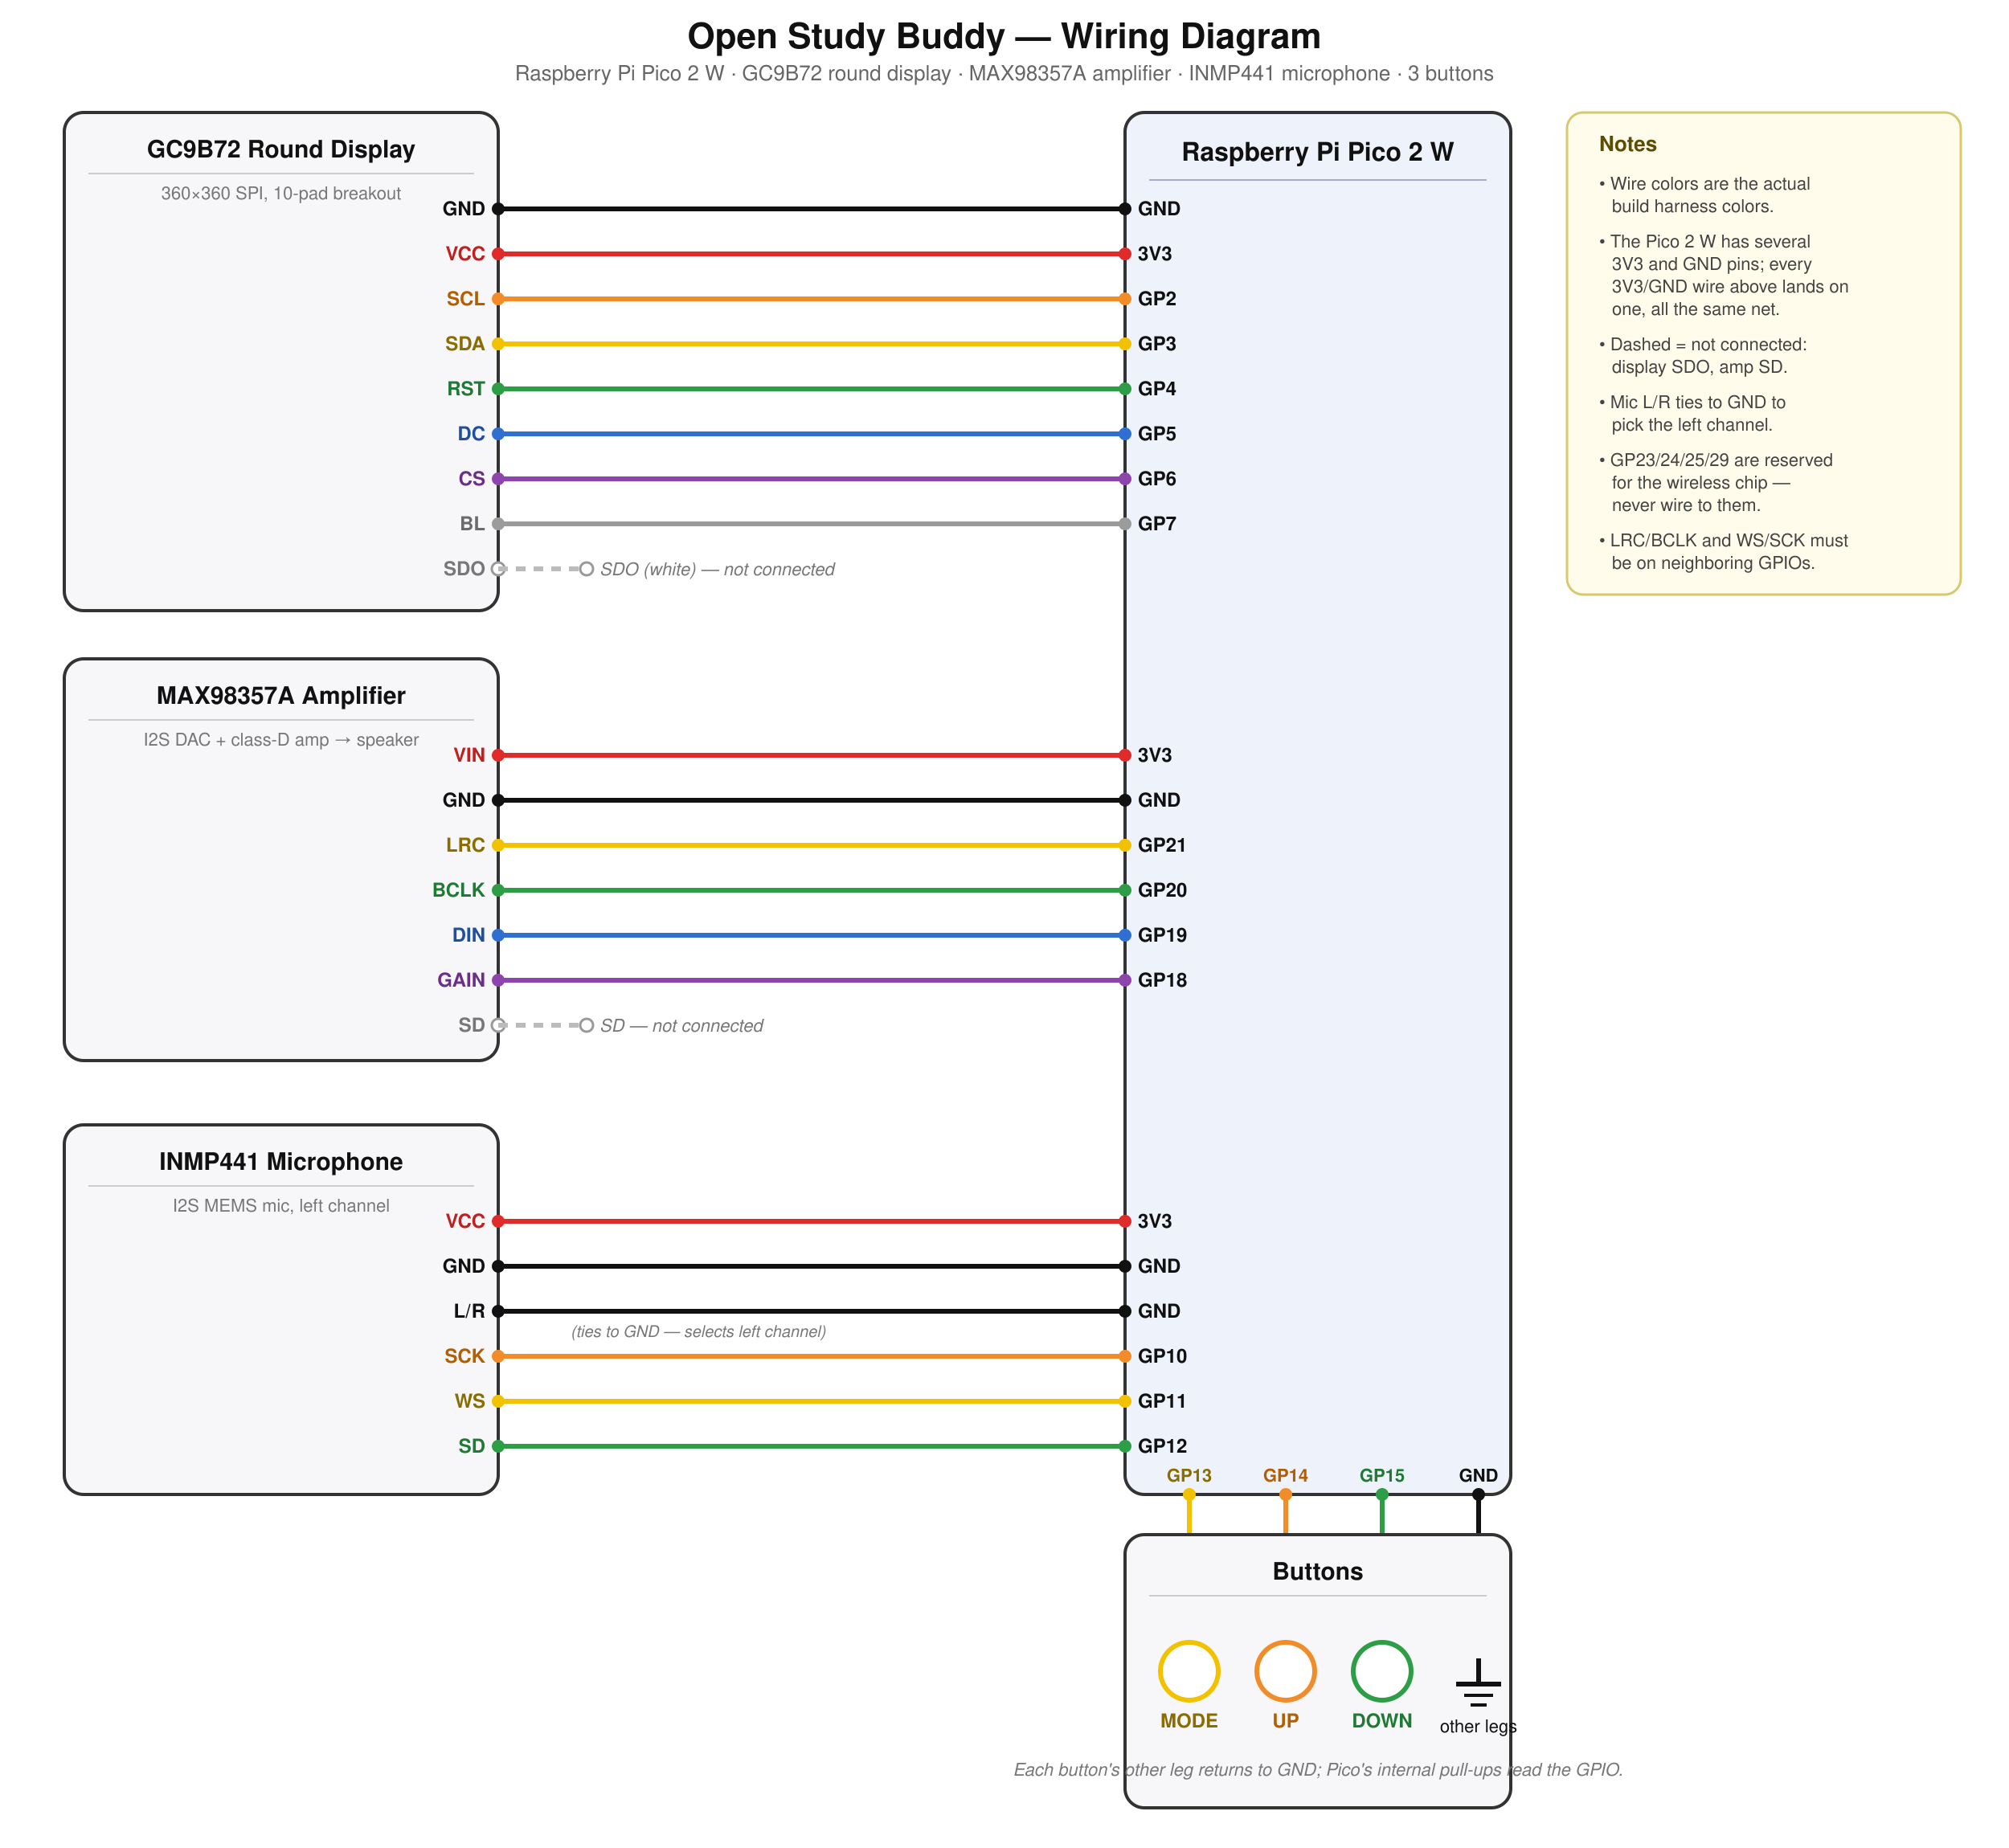
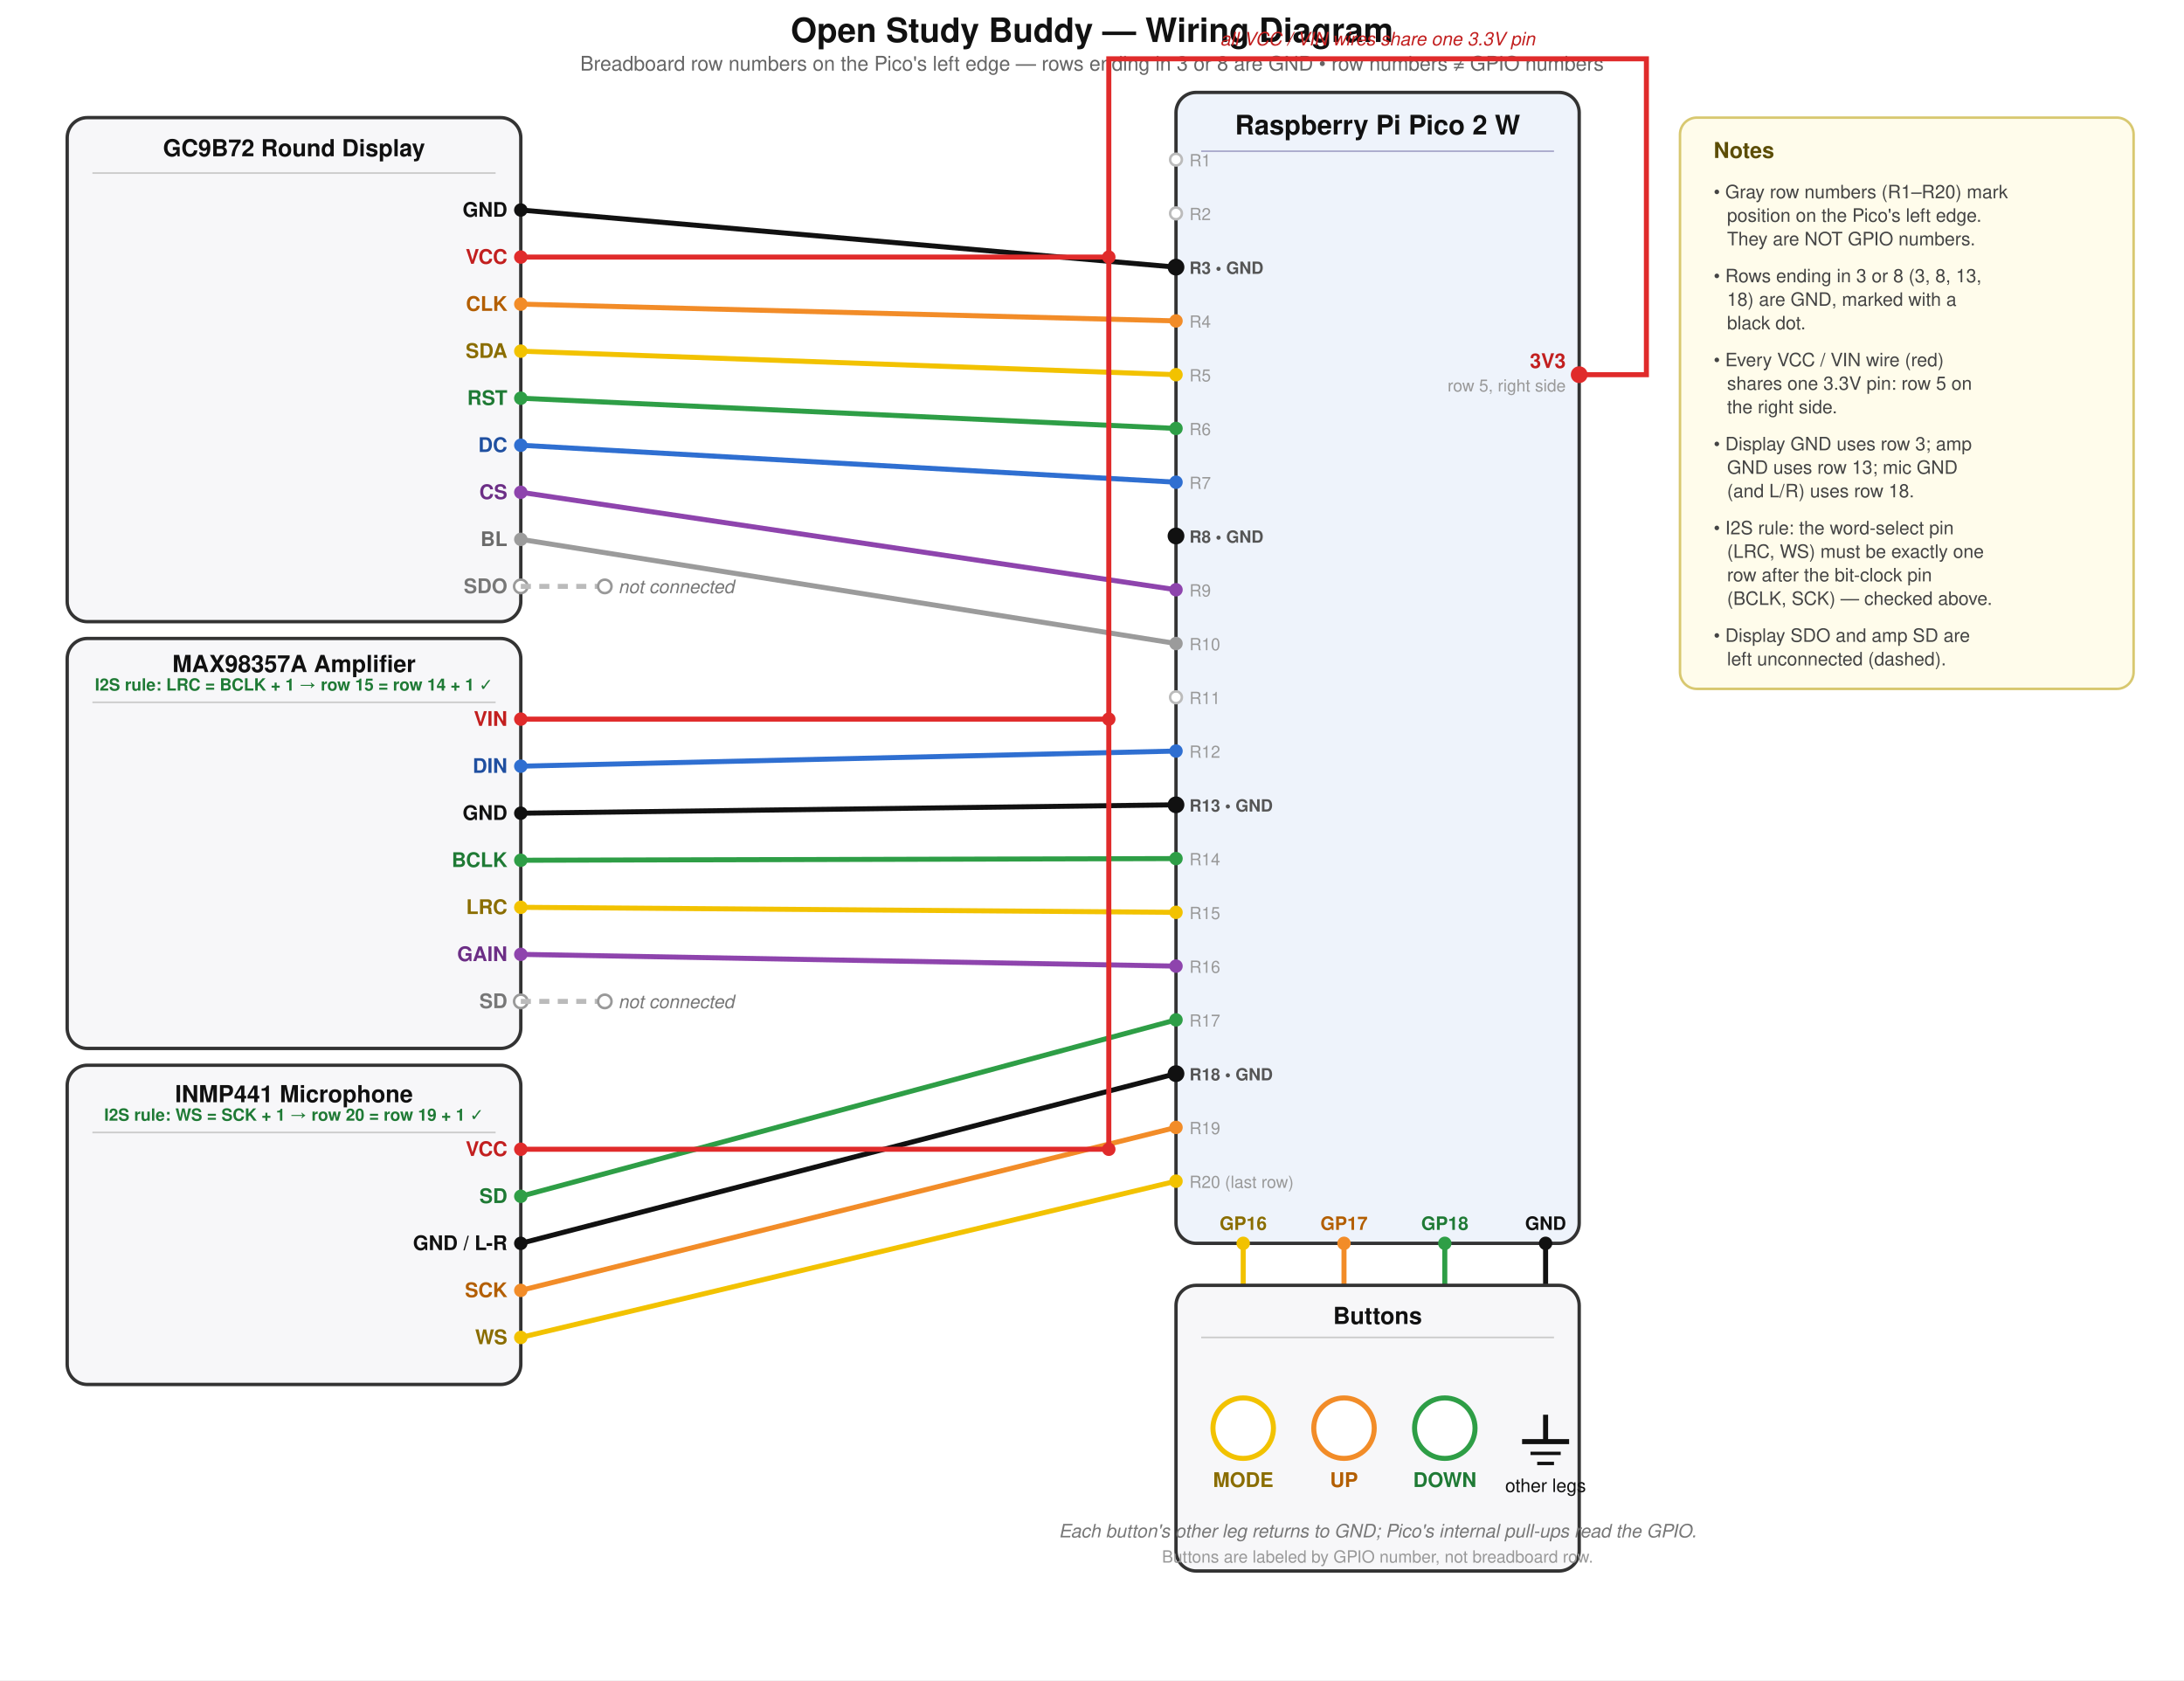
- <svg xmlns="http://www.w3.org/2000/svg" viewBox="0 0 1250 1150" font-family="Helvetica, Arial, sans-serif">
-   <rect x="0" y="0" width="1250" height="1150" fill="#ffffff" />
-   <text x="625" y="30" text-anchor="middle" font-size="22" font-weight="700" fill="#111">Open Study Buddy — Wiring Diagram</text>
-   <text x="625" y="50" text-anchor="middle" font-size="13" fill="#666">Raspberry Pi Pico 2 W · GC9B72 round display · MAX98357A amplifier · INMP441 microphone · 3 buttons</text>
-   <rect x="40" y="70" width="270" height="310" rx="12" fill="#f7f7f9" stroke="#333" stroke-width="2" />
-   <text x="175" y="98" text-anchor="middle" font-size="15" font-weight="700" fill="#111">GC9B72 Round Display</text>
-   <line x1="55" y1="108" x2="295" y2="108" stroke="#ccc" />
-   <text x="175" y="124" text-anchor="middle" font-size="11" fill="#777">360×360 SPI, 10-pad breakout</text>
-   <text x="302" y="134" text-anchor="end" font-size="12" font-weight="600" fill="#111111">GND</text>
-   <circle cx="310" cy="130" r="4" fill="#111111" />
-   <text x="302" y="162" text-anchor="end" font-size="12" font-weight="600" fill="#c21f1f">VCC</text>
-   <circle cx="310" cy="158" r="4" fill="#e02b2b" />
-   <text x="302" y="190" text-anchor="end" font-size="12" font-weight="600" fill="#b35e00">SCL</text>
-   <circle cx="310" cy="186" r="4" fill="#f28c28" />
-   <text x="302" y="218" text-anchor="end" font-size="12" font-weight="600" fill="#8a6d00">SDA</text>
-   <circle cx="310" cy="214" r="4" fill="#f2c200" />
-   <text x="302" y="246" text-anchor="end" font-size="12" font-weight="600" fill="#1f7a35">RST</text>
-   <circle cx="310" cy="242" r="4" fill="#2e9e46" />
-   <text x="302" y="274" text-anchor="end" font-size="12" font-weight="600" fill="#1f4fa0">DC</text>
-   <circle cx="310" cy="270" r="4" fill="#2f6fd1" />
-   <text x="302" y="302" text-anchor="end" font-size="12" font-weight="600" fill="#6c2e86">CS</text>
-   <circle cx="310" cy="298" r="4" fill="#8e44ad" />
-   <text x="302" y="330" text-anchor="end" font-size="12" font-weight="600" fill="#6b6b6b">BL</text>
-   <circle cx="310" cy="326" r="4" fill="#9b9b9b" />
-   <text x="302" y="358" text-anchor="end" font-size="12" font-weight="600" fill="#777">SDO</text>
-   <circle cx="310" cy="354" r="4" fill="#ffffff" stroke="#999" stroke-width="1.5" />
-   <line x1="310" y1="130" x2="700" y2="130" stroke="#111111" stroke-width="3" />
-   <line x1="310" y1="158" x2="700" y2="158" stroke="#e02b2b" stroke-width="3" />
-   <line x1="310" y1="186" x2="700" y2="186" stroke="#f28c28" stroke-width="3" />
-   <line x1="310" y1="214" x2="700" y2="214" stroke="#f2c200" stroke-width="3" />
-   <line x1="310" y1="242" x2="700" y2="242" stroke="#2e9e46" stroke-width="3" />
-   <line x1="310" y1="270" x2="700" y2="270" stroke="#2f6fd1" stroke-width="3" />
-   <line x1="310" y1="298" x2="700" y2="298" stroke="#8e44ad" stroke-width="3" />
-   <line x1="310" y1="326" x2="700" y2="326" stroke="#9b9b9b" stroke-width="3" />
-   <line x1="310" y1="354" x2="365" y2="354" stroke="#bbbbbb" stroke-width="3" stroke-dasharray="6,5" />
-   <circle cx="365" cy="354" r="4" fill="#ffffff" stroke="#999" stroke-width="1.5" />
-   <text x="373" y="358" font-size="11" font-style="italic" fill="#777">SDO (white) — not connected</text>
-   <rect x="40" y="410" width="270" height="250" rx="12" fill="#f7f7f9" stroke="#333" stroke-width="2" />
-   <text x="175" y="438" text-anchor="middle" font-size="15" font-weight="700" fill="#111">MAX98357A Amplifier</text>
-   <line x1="55" y1="448" x2="295" y2="448" stroke="#ccc" />
-   <text x="175" y="464" text-anchor="middle" font-size="11" fill="#777">I2S DAC + class-D amp → speaker</text>
-   <text x="302" y="474" text-anchor="end" font-size="12" font-weight="600" fill="#c21f1f">VIN</text>
-   <circle cx="310" cy="470" r="4" fill="#e02b2b" />
-   <text x="302" y="502" text-anchor="end" font-size="12" font-weight="600" fill="#111111">GND</text>
-   <circle cx="310" cy="498" r="4" fill="#111111" />
-   <text x="302" y="530" text-anchor="end" font-size="12" font-weight="600" fill="#8a6d00">LRC</text>
-   <circle cx="310" cy="526" r="4" fill="#f2c200" />
-   <text x="302" y="558" text-anchor="end" font-size="12" font-weight="600" fill="#1f7a35">BCLK</text>
-   <circle cx="310" cy="554" r="4" fill="#2e9e46" />
-   <text x="302" y="586" text-anchor="end" font-size="12" font-weight="600" fill="#1f4fa0">DIN</text>
-   <circle cx="310" cy="582" r="4" fill="#2f6fd1" />
-   <text x="302" y="614" text-anchor="end" font-size="12" font-weight="600" fill="#6c2e86">GAIN</text>
-   <circle cx="310" cy="610" r="4" fill="#8e44ad" />
-   <text x="302" y="642" text-anchor="end" font-size="12" font-weight="600" fill="#777">SD</text>
-   <circle cx="310" cy="638" r="4" fill="#ffffff" stroke="#999" stroke-width="1.5" />
-   <line x1="310" y1="470" x2="700" y2="470" stroke="#e02b2b" stroke-width="3" />
-   <line x1="310" y1="498" x2="700" y2="498" stroke="#111111" stroke-width="3" />
-   <line x1="310" y1="526" x2="700" y2="526" stroke="#f2c200" stroke-width="3" />
-   <line x1="310" y1="554" x2="700" y2="554" stroke="#2e9e46" stroke-width="3" />
-   <line x1="310" y1="582" x2="700" y2="582" stroke="#2f6fd1" stroke-width="3" />
-   <line x1="310" y1="610" x2="700" y2="610" stroke="#8e44ad" stroke-width="3" />
-   <line x1="310" y1="638" x2="365" y2="638" stroke="#bbbbbb" stroke-width="3" stroke-dasharray="6,5" />
-   <circle cx="365" cy="638" r="4" fill="#ffffff" stroke="#999" stroke-width="1.5" />
-   <text x="373" y="642" font-size="11" font-style="italic" fill="#777">SD — not connected</text>
-   <rect x="40" y="700" width="270" height="230" rx="12" fill="#f7f7f9" stroke="#333" stroke-width="2" />
-   <text x="175" y="728" text-anchor="middle" font-size="15" font-weight="700" fill="#111">INMP441 Microphone</text>
-   <line x1="55" y1="738" x2="295" y2="738" stroke="#ccc" />
-   <text x="175" y="754" text-anchor="middle" font-size="11" fill="#777">I2S MEMS mic, left channel</text>
-   <text x="302" y="764" text-anchor="end" font-size="12" font-weight="600" fill="#c21f1f">VCC</text>
-   <circle cx="310" cy="760" r="4" fill="#e02b2b" />
-   <text x="302" y="792" text-anchor="end" font-size="12" font-weight="600" fill="#111111">GND</text>
-   <circle cx="310" cy="788" r="4" fill="#111111" />
-   <text x="302" y="820" text-anchor="end" font-size="12" font-weight="600" fill="#111111">L/R</text>
-   <circle cx="310" cy="816" r="4" fill="#111111" />
-   <text x="302" y="848" text-anchor="end" font-size="12" font-weight="600" fill="#b35e00">SCK</text>
-   <circle cx="310" cy="844" r="4" fill="#f28c28" />
-   <text x="302" y="876" text-anchor="end" font-size="12" font-weight="600" fill="#8a6d00">WS</text>
-   <circle cx="310" cy="872" r="4" fill="#f2c200" />
-   <text x="302" y="904" text-anchor="end" font-size="12" font-weight="600" fill="#1f7a35">SD</text>
-   <circle cx="310" cy="900" r="4" fill="#2e9e46" />
-   <line x1="310" y1="760" x2="700" y2="760" stroke="#e02b2b" stroke-width="3" />
-   <line x1="310" y1="788" x2="700" y2="788" stroke="#111111" stroke-width="3" />
-   <line x1="310" y1="816" x2="700" y2="816" stroke="#111111" stroke-width="3" />
-   <line x1="310" y1="844" x2="700" y2="844" stroke="#f28c28" stroke-width="3" />
-   <line x1="310" y1="872" x2="700" y2="872" stroke="#f2c200" stroke-width="3" />
-   <line x1="310" y1="900" x2="700" y2="900" stroke="#2e9e46" stroke-width="3" />
-   <text x="355" y="832" font-size="10" font-style="italic" fill="#777">(ties to GND — selects left channel)</text>
-   <rect x="700" y="70" width="240" height="860" rx="12" fill="#eef3fb" stroke="#333" stroke-width="2" />
-   <text x="820" y="100" text-anchor="middle" font-size="16" font-weight="700" fill="#111">Raspberry Pi Pico 2 W</text>
-   <line x1="715" y1="112" x2="925" y2="112" stroke="#aac" />
-   <text x="708" y="134" font-size="12" font-weight="600" fill="#111">GND</text>
-   <circle cx="700" cy="130" r="4" fill="#111111" />
-   <text x="708" y="162" font-size="12" font-weight="600" fill="#111">3V3</text>
-   <circle cx="700" cy="158" r="4" fill="#e02b2b" />
-   <text x="708" y="190" font-size="12" font-weight="600" fill="#111">GP2</text>
-   <circle cx="700" cy="186" r="4" fill="#f28c28" />
-   <text x="708" y="218" font-size="12" font-weight="600" fill="#111">GP3</text>
-   <circle cx="700" cy="214" r="4" fill="#f2c200" />
-   <text x="708" y="246" font-size="12" font-weight="600" fill="#111">GP4</text>
-   <circle cx="700" cy="242" r="4" fill="#2e9e46" />
-   <text x="708" y="274" font-size="12" font-weight="600" fill="#111">GP5</text>
-   <circle cx="700" cy="270" r="4" fill="#2f6fd1" />
-   <text x="708" y="302" font-size="12" font-weight="600" fill="#111">GP6</text>
-   <circle cx="700" cy="298" r="4" fill="#8e44ad" />
-   <text x="708" y="330" font-size="12" font-weight="600" fill="#111">GP7</text>
-   <circle cx="700" cy="326" r="4" fill="#9b9b9b" />
-   <text x="708" y="474" font-size="12" font-weight="600" fill="#111">3V3</text>
-   <circle cx="700" cy="470" r="4" fill="#e02b2b" />
-   <text x="708" y="502" font-size="12" font-weight="600" fill="#111">GND</text>
-   <circle cx="700" cy="498" r="4" fill="#111111" />
-   <text x="708" y="530" font-size="12" font-weight="600" fill="#111">GP21</text>
-   <circle cx="700" cy="526" r="4" fill="#f2c200" />
-   <text x="708" y="558" font-size="12" font-weight="600" fill="#111">GP20</text>
-   <circle cx="700" cy="554" r="4" fill="#2e9e46" />
-   <text x="708" y="586" font-size="12" font-weight="600" fill="#111">GP19</text>
-   <circle cx="700" cy="582" r="4" fill="#2f6fd1" />
-   <text x="708" y="614" font-size="12" font-weight="600" fill="#111">GP18</text>
-   <circle cx="700" cy="610" r="4" fill="#8e44ad" />
-   <text x="708" y="764" font-size="12" font-weight="600" fill="#111">3V3</text>
-   <circle cx="700" cy="760" r="4" fill="#e02b2b" />
-   <text x="708" y="792" font-size="12" font-weight="600" fill="#111">GND</text>
-   <circle cx="700" cy="788" r="4" fill="#111111" />
-   <text x="708" y="820" font-size="12" font-weight="600" fill="#111">GND</text>
-   <circle cx="700" cy="816" r="4" fill="#111111" />
-   <text x="708" y="848" font-size="12" font-weight="600" fill="#111">GP10</text>
-   <circle cx="700" cy="844" r="4" fill="#f28c28" />
-   <text x="708" y="876" font-size="12" font-weight="600" fill="#111">GP11</text>
-   <circle cx="700" cy="872" r="4" fill="#f2c200" />
-   <text x="708" y="904" font-size="12" font-weight="600" fill="#111">GP12</text>
-   <circle cx="700" cy="900" r="4" fill="#2e9e46" />
-   <circle cx="740" cy="930" r="4" fill="#f2c200" />
-   <circle cx="800" cy="930" r="4" fill="#f28c28" />
-   <circle cx="860" cy="930" r="4" fill="#2e9e46" />
-   <circle cx="920" cy="930" r="4" fill="#111111" />
-   <text x="740" y="922" text-anchor="middle" font-size="11" font-weight="600" fill="#8a6d00">GP13</text>
-   <text x="800" y="922" text-anchor="middle" font-size="11" font-weight="600" fill="#b35e00">GP14</text>
-   <text x="860" y="922" text-anchor="middle" font-size="11" font-weight="600" fill="#1f7a35">GP15</text>
-   <text x="920" y="922" text-anchor="middle" font-size="11" font-weight="600" fill="#111">GND</text>
-   <line x1="740" y1="930" x2="740" y2="955" stroke="#f2c200" stroke-width="3" />
-   <line x1="800" y1="930" x2="800" y2="955" stroke="#f28c28" stroke-width="3" />
-   <line x1="860" y1="930" x2="860" y2="955" stroke="#2e9e46" stroke-width="3" />
-   <line x1="920" y1="930" x2="920" y2="955" stroke="#111111" stroke-width="3" />
-   <rect x="700" y="955" width="240" height="170" rx="12" fill="#f7f7f9" stroke="#333" stroke-width="2" />
-   <text x="820" y="983" text-anchor="middle" font-size="15" font-weight="700" fill="#111">Buttons</text>
-   <line x1="715" y1="993" x2="925" y2="993" stroke="#ccc" />
-   <circle cx="740" cy="1040" r="18" fill="#fff" stroke="#f2c200" stroke-width="3" />
-   <circle cx="800" cy="1040" r="18" fill="#fff" stroke="#f28c28" stroke-width="3" />
-   <circle cx="860" cy="1040" r="18" fill="#fff" stroke="#2e9e46" stroke-width="3" />
-   <text x="740" y="1075" text-anchor="middle" font-size="12" font-weight="600" fill="#8a6d00">MODE</text>
-   <text x="800" y="1075" text-anchor="middle" font-size="12" font-weight="600" fill="#b35e00">UP</text>
-   <text x="860" y="1075" text-anchor="middle" font-size="12" font-weight="600" fill="#1f7a35">DOWN</text>
-   <line x1="920" y1="1032" x2="920" y2="1048" stroke="#111111" stroke-width="3" />
-   <line x1="906" y1="1048" x2="934" y2="1048" stroke="#111111" stroke-width="3" />
-   <line x1="911" y1="1055" x2="929" y2="1055" stroke="#111111" stroke-width="2" />
-   <line x1="915" y1="1061" x2="925" y2="1061" stroke="#111111" stroke-width="2" />
-   <text x="920" y="1078" text-anchor="middle" font-size="11" fill="#111">other legs</text>
-   <text x="820" y="1105" text-anchor="middle" font-size="11" font-style="italic" fill="#777">Each button's other leg returns to GND; Pico's internal pull-ups read the GPIO.</text>
-   <rect x="975" y="70" width="245" height="300" rx="10" fill="#fffceb" stroke="#d8c870" stroke-width="1.5" />
-   <text x="995" y="94" font-size="13" font-weight="700" fill="#5c4d05">Notes</text>
-   <text x="995" y="118" font-size="11" fill="#444">• Wire colors are the actual</text>
-   <text x="1003" y="132" font-size="11" fill="#444">build harness colors.</text>
-   <text x="995" y="154" font-size="11" fill="#444">• The Pico 2 W has several</text>
-   <text x="1003" y="168" font-size="11" fill="#444">3V3 and GND pins; every</text>
-   <text x="1003" y="182" font-size="11" fill="#444">3V3/GND wire above lands on</text>
-   <text x="1003" y="196" font-size="11" fill="#444">one, all the same net.</text>
-   <text x="995" y="218" font-size="11" fill="#444">• Dashed = not connected:</text>
-   <text x="1003" y="232" font-size="11" fill="#444">display SDO, amp SD.</text>
-   <text x="995" y="254" font-size="11" fill="#444">• Mic L/R ties to GND to</text>
-   <text x="1003" y="268" font-size="11" fill="#444">pick the left channel.</text>
-   <text x="995" y="290" font-size="11" fill="#444">• GP23/24/25/29 are reserved</text>
-   <text x="1003" y="304" font-size="11" fill="#444">for the wireless chip —</text>
-   <text x="1003" y="318" font-size="11" fill="#444">never wire to them.</text>
-   <text x="995" y="340" font-size="11" fill="#444">• LRC/BCLK and WS/SCK must</text>
-   <text x="1003" y="354" font-size="11" fill="#444">be on neighboring GPIOs.</text>
+ <svg xmlns="http://www.w3.org/2000/svg" viewBox="0 0 1300 1000" font-family="Helvetica, Arial, sans-serif">
+   <rect x="0" y="0" width="1300" height="1000" fill="#ffffff" />
+   <text x="650" y="25" text-anchor="middle" font-size="20" font-weight="700" fill="#111">Open Study Buddy — Wiring Diagram</text>
+   <text x="650" y="42" text-anchor="middle" font-size="12" fill="#666">Breadboard row numbers on the Pico's left edge — rows ending in 3 or 8 are GND • row numbers ≠ GPIO numbers</text>
+   <rect x="40" y="70" width="270" height="300" rx="12" fill="#f7f7f9" stroke="#333" stroke-width="2" />
+   <text x="175" y="93" text-anchor="middle" font-size="14" font-weight="700" fill="#111">GC9B72 Round Display</text>
+   <line x1="55" y1="103" x2="295" y2="103" stroke="#ccc" />
+   <text x="302" y="129" text-anchor="end" font-size="12" font-weight="600" fill="#111111">GND</text>
+   <circle cx="310" cy="125" r="4" fill="#111111" />
+   <text x="302" y="157" text-anchor="end" font-size="12" font-weight="600" fill="#c21f1f">VCC</text>
+   <circle cx="310" cy="153" r="4" fill="#e02b2b" />
+   <text x="302" y="185" text-anchor="end" font-size="12" font-weight="600" fill="#b35e00">CLK</text>
+   <circle cx="310" cy="181" r="4" fill="#f28c28" />
+   <text x="302" y="213" text-anchor="end" font-size="12" font-weight="600" fill="#8a6d00">SDA</text>
+   <circle cx="310" cy="209" r="4" fill="#f2c200" />
+   <text x="302" y="241" text-anchor="end" font-size="12" font-weight="600" fill="#1f7a35">RST</text>
+   <circle cx="310" cy="237" r="4" fill="#2e9e46" />
+   <text x="302" y="269" text-anchor="end" font-size="12" font-weight="600" fill="#1f4fa0">DC</text>
+   <circle cx="310" cy="265" r="4" fill="#2f6fd1" />
+   <text x="302" y="297" text-anchor="end" font-size="12" font-weight="600" fill="#6c2e86">CS</text>
+   <circle cx="310" cy="293" r="4" fill="#8e44ad" />
+   <text x="302" y="325" text-anchor="end" font-size="12" font-weight="600" fill="#6b6b6b">BL</text>
+   <circle cx="310" cy="321" r="4" fill="#9b9b9b" />
+   <text x="302" y="353" text-anchor="end" font-size="12" font-weight="600" fill="#777">SDO</text>
+   <circle cx="310" cy="349" r="4" fill="#ffffff" stroke="#999" stroke-width="1.5" />
+   <line x1="310" y1="349" x2="360" y2="349" stroke="#bbbbbb" stroke-width="3" stroke-dasharray="6,5" />
+   <circle cx="360" cy="349" r="4" fill="#ffffff" stroke="#999" stroke-width="1.5" />
+   <text x="368" y="353" font-size="11" font-style="italic" fill="#777">not connected</text>
+   <line x1="310" y1="125" x2="700" y2="159" stroke="#111111" stroke-width="3" />
+   <line x1="310" y1="181" x2="700" y2="191" stroke="#f28c28" stroke-width="3" />
+   <line x1="310" y1="209" x2="700" y2="223" stroke="#f2c200" stroke-width="3" />
+   <line x1="310" y1="237" x2="700" y2="255" stroke="#2e9e46" stroke-width="3" />
+   <line x1="310" y1="265" x2="700" y2="287" stroke="#2f6fd1" stroke-width="3" />
+   <line x1="310" y1="293" x2="700" y2="351" stroke="#8e44ad" stroke-width="3" />
+   <line x1="310" y1="321" x2="700" y2="383" stroke="#9b9b9b" stroke-width="3" />
+   <rect x="40" y="380" width="270" height="244" rx="12" fill="#f7f7f9" stroke="#333" stroke-width="2" />
+   <text x="175" y="400" text-anchor="middle" font-size="14" font-weight="700" fill="#111">MAX98357A Amplifier</text>
+   <text x="175" y="411" text-anchor="middle" font-size="10" font-weight="600" fill="#1f7a35">I2S rule: LRC = BCLK + 1 → row 15 = row 14 + 1 ✓</text>
+   <line x1="55" y1="418" x2="295" y2="418" stroke="#ccc" />
+   <text x="302" y="432" text-anchor="end" font-size="12" font-weight="600" fill="#c21f1f">VIN</text>
+   <circle cx="310" cy="428" r="4" fill="#e02b2b" />
+   <text x="302" y="460" text-anchor="end" font-size="12" font-weight="600" fill="#1f4fa0">DIN</text>
+   <circle cx="310" cy="456" r="4" fill="#2f6fd1" />
+   <text x="302" y="488" text-anchor="end" font-size="12" font-weight="600" fill="#111111">GND</text>
+   <circle cx="310" cy="484" r="4" fill="#111111" />
+   <text x="302" y="516" text-anchor="end" font-size="12" font-weight="600" fill="#1f7a35">BCLK</text>
+   <circle cx="310" cy="512" r="4" fill="#2e9e46" />
+   <text x="302" y="544" text-anchor="end" font-size="12" font-weight="600" fill="#8a6d00">LRC</text>
+   <circle cx="310" cy="540" r="4" fill="#f2c200" />
+   <text x="302" y="572" text-anchor="end" font-size="12" font-weight="600" fill="#6c2e86">GAIN</text>
+   <circle cx="310" cy="568" r="4" fill="#8e44ad" />
+   <text x="302" y="600" text-anchor="end" font-size="12" font-weight="600" fill="#777">SD</text>
+   <circle cx="310" cy="596" r="4" fill="#ffffff" stroke="#999" stroke-width="1.5" />
+   <line x1="310" y1="596" x2="360" y2="596" stroke="#bbbbbb" stroke-width="3" stroke-dasharray="6,5" />
+   <circle cx="360" cy="596" r="4" fill="#ffffff" stroke="#999" stroke-width="1.5" />
+   <text x="368" y="600" font-size="11" font-style="italic" fill="#777">not connected</text>
+   <line x1="310" y1="456" x2="700" y2="447" stroke="#2f6fd1" stroke-width="3" />
+   <line x1="310" y1="484" x2="700" y2="479" stroke="#111111" stroke-width="3" />
+   <line x1="310" y1="512" x2="700" y2="511" stroke="#2e9e46" stroke-width="3" />
+   <line x1="310" y1="540" x2="700" y2="543" stroke="#f2c200" stroke-width="3" />
+   <line x1="310" y1="568" x2="700" y2="575" stroke="#8e44ad" stroke-width="3" />
+   <rect x="40" y="634" width="270" height="190" rx="12" fill="#f7f7f9" stroke="#333" stroke-width="2" />
+   <text x="175" y="656" text-anchor="middle" font-size="14" font-weight="700" fill="#111">INMP441 Microphone</text>
+   <text x="175" y="667" text-anchor="middle" font-size="10" font-weight="600" fill="#1f7a35">I2S rule: WS = SCK + 1 → row 20 = row 19 + 1 ✓</text>
+   <line x1="55" y1="674" x2="295" y2="674" stroke="#ccc" />
+   <text x="302" y="688" text-anchor="end" font-size="12" font-weight="600" fill="#c21f1f">VCC</text>
+   <circle cx="310" cy="684" r="4" fill="#e02b2b" />
+   <text x="302" y="716" text-anchor="end" font-size="12" font-weight="600" fill="#1f7a35">SD</text>
+   <circle cx="310" cy="712" r="4" fill="#2e9e46" />
+   <text x="302" y="744" text-anchor="end" font-size="12" font-weight="600" fill="#111111">GND / L-R</text>
+   <circle cx="310" cy="740" r="4" fill="#111111" />
+   <text x="302" y="772" text-anchor="end" font-size="12" font-weight="600" fill="#b35e00">SCK</text>
+   <circle cx="310" cy="768" r="4" fill="#f28c28" />
+   <text x="302" y="800" text-anchor="end" font-size="12" font-weight="600" fill="#8a6d00">WS</text>
+   <circle cx="310" cy="796" r="4" fill="#f2c200" />
+   <line x1="310" y1="712" x2="700" y2="607" stroke="#2e9e46" stroke-width="3" />
+   <line x1="310" y1="740" x2="700" y2="639" stroke="#111111" stroke-width="3" />
+   <line x1="310" y1="768" x2="700" y2="671" stroke="#f28c28" stroke-width="3" />
+   <line x1="310" y1="796" x2="700" y2="703" stroke="#f2c200" stroke-width="3" />
+   <line x1="310" y1="153" x2="660" y2="153" stroke="#e02b2b" stroke-width="3" />
+   <line x1="310" y1="428" x2="660" y2="428" stroke="#e02b2b" stroke-width="3" />
+   <line x1="310" y1="684" x2="660" y2="684" stroke="#e02b2b" stroke-width="3" />
+   <line x1="660" y1="153" x2="660" y2="684" stroke="#e02b2b" stroke-width="3" />
+   <circle cx="660" cy="153" r="4" fill="#e02b2b" />
+   <circle cx="660" cy="428" r="4" fill="#e02b2b" />
+   <circle cx="660" cy="684" r="4" fill="#e02b2b" />
+   <polyline points="660,153 660,35 980,35 980,223 940,223" fill="none" stroke="#e02b2b" stroke-width="3" />
+   <text x="820" y="27" text-anchor="middle" font-size="11" font-style="italic" fill="#c21f1f">all VCC / VIN wires share one 3.3V pin</text>
+   <rect x="700" y="55" width="240" height="685" rx="12" fill="#eef3fb" stroke="#333" stroke-width="2" />
+   <text x="820" y="80" text-anchor="middle" font-size="16" font-weight="700" fill="#111">Raspberry Pi Pico 2 W</text>
+   <line x1="715" y1="90" x2="925" y2="90" stroke="#aac" />
+   <circle cx="700" cy="95" r="3.5" fill="#ffffff" stroke="#bbb" stroke-width="1.5" />
+   <text x="708" y="99" font-size="10" fill="#999">R1</text>
+   <circle cx="700" cy="127" r="3.5" fill="#ffffff" stroke="#bbb" stroke-width="1.5" />
+   <text x="708" y="131" font-size="10" fill="#999">R2</text>
+   <circle cx="700" cy="159" r="5" fill="#111111" />
+   <text x="708" y="163" font-size="10" font-weight="700" fill="#555">R3 • GND</text>
+   <circle cx="700" cy="191" r="4" fill="#f28c28" />
+   <text x="708" y="195" font-size="10" fill="#999">R4</text>
+   <circle cx="700" cy="223" r="4" fill="#f2c200" />
+   <text x="708" y="227" font-size="10" fill="#999">R5</text>
+   <circle cx="700" cy="255" r="4" fill="#2e9e46" />
+   <text x="708" y="259" font-size="10" fill="#999">R6</text>
+   <circle cx="700" cy="287" r="4" fill="#2f6fd1" />
+   <text x="708" y="291" font-size="10" fill="#999">R7</text>
+   <circle cx="700" cy="319" r="5" fill="#111111" />
+   <text x="708" y="323" font-size="10" font-weight="700" fill="#555">R8 • GND</text>
+   <circle cx="700" cy="351" r="4" fill="#8e44ad" />
+   <text x="708" y="355" font-size="10" fill="#999">R9</text>
+   <circle cx="700" cy="383" r="4" fill="#9b9b9b" />
+   <text x="708" y="387" font-size="10" fill="#999">R10</text>
+   <circle cx="700" cy="415" r="3.5" fill="#ffffff" stroke="#bbb" stroke-width="1.5" />
+   <text x="708" y="419" font-size="10" fill="#999">R11</text>
+   <circle cx="700" cy="447" r="4" fill="#2f6fd1" />
+   <text x="708" y="451" font-size="10" fill="#999">R12</text>
+   <circle cx="700" cy="479" r="5" fill="#111111" />
+   <text x="708" y="483" font-size="10" font-weight="700" fill="#555">R13 • GND</text>
+   <circle cx="700" cy="511" r="4" fill="#2e9e46" />
+   <text x="708" y="515" font-size="10" fill="#999">R14</text>
+   <circle cx="700" cy="543" r="4" fill="#f2c200" />
+   <text x="708" y="547" font-size="10" fill="#999">R15</text>
+   <circle cx="700" cy="575" r="4" fill="#8e44ad" />
+   <text x="708" y="579" font-size="10" fill="#999">R16</text>
+   <circle cx="700" cy="607" r="4" fill="#2e9e46" />
+   <text x="708" y="611" font-size="10" fill="#999">R17</text>
+   <circle cx="700" cy="639" r="5" fill="#111111" />
+   <text x="708" y="643" font-size="10" font-weight="700" fill="#555">R18 • GND</text>
+   <circle cx="700" cy="671" r="4" fill="#f28c28" />
+   <text x="708" y="675" font-size="10" fill="#999">R19</text>
+   <circle cx="700" cy="703" r="4" fill="#f2c200" />
+   <text x="708" y="707" font-size="10" fill="#999">R20 (last row)</text>
+   <circle cx="940" cy="223" r="5" fill="#e02b2b" />
+   <text x="932" y="219" text-anchor="end" font-size="12" font-weight="700" fill="#c21f1f">3V3</text>
+   <text x="932" y="233" text-anchor="end" font-size="10" fill="#999">row 5, right side</text>
+   <circle cx="740" cy="740" r="4" fill="#f2c200" />
+   <circle cx="800" cy="740" r="4" fill="#f28c28" />
+   <circle cx="860" cy="740" r="4" fill="#2e9e46" />
+   <circle cx="920" cy="740" r="4" fill="#111111" />
+   <text x="740" y="732" text-anchor="middle" font-size="11" font-weight="600" fill="#8a6d00">GP16</text>
+   <text x="800" y="732" text-anchor="middle" font-size="11" font-weight="600" fill="#b35e00">GP17</text>
+   <text x="860" y="732" text-anchor="middle" font-size="11" font-weight="600" fill="#1f7a35">GP18</text>
+   <text x="920" y="732" text-anchor="middle" font-size="11" font-weight="600" fill="#111">GND</text>
+   <line x1="740" y1="740" x2="740" y2="765" stroke="#f2c200" stroke-width="3" />
+   <line x1="800" y1="740" x2="800" y2="765" stroke="#f28c28" stroke-width="3" />
+   <line x1="860" y1="740" x2="860" y2="765" stroke="#2e9e46" stroke-width="3" />
+   <line x1="920" y1="740" x2="920" y2="765" stroke="#111111" stroke-width="3" />
+   <rect x="700" y="765" width="240" height="170" rx="12" fill="#f7f7f9" stroke="#333" stroke-width="2" />
+   <text x="820" y="788" text-anchor="middle" font-size="14" font-weight="700" fill="#111">Buttons</text>
+   <line x1="715" y1="796" x2="925" y2="796" stroke="#ccc" />
+   <circle cx="740" cy="850" r="18" fill="#fff" stroke="#f2c200" stroke-width="3" />
+   <circle cx="800" cy="850" r="18" fill="#fff" stroke="#f28c28" stroke-width="3" />
+   <circle cx="860" cy="850" r="18" fill="#fff" stroke="#2e9e46" stroke-width="3" />
+   <text x="740" y="885" text-anchor="middle" font-size="12" font-weight="600" fill="#8a6d00">MODE</text>
+   <text x="800" y="885" text-anchor="middle" font-size="12" font-weight="600" fill="#b35e00">UP</text>
+   <text x="860" y="885" text-anchor="middle" font-size="12" font-weight="600" fill="#1f7a35">DOWN</text>
+   <line x1="920" y1="842" x2="920" y2="858" stroke="#111111" stroke-width="3" />
+   <line x1="906" y1="858" x2="934" y2="858" stroke="#111111" stroke-width="3" />
+   <line x1="911" y1="865" x2="929" y2="865" stroke="#111111" stroke-width="2" />
+   <line x1="915" y1="871" x2="925" y2="871" stroke="#111111" stroke-width="2" />
+   <text x="920" y="888" text-anchor="middle" font-size="11" fill="#111">other legs</text>
+   <text x="820" y="915" text-anchor="middle" font-size="11" font-style="italic" fill="#777">Each button's other leg returns to GND; Pico's internal pull-ups read the GPIO.</text>
+   <text x="820" y="930" text-anchor="middle" font-size="10" fill="#999">Buttons are labeled by GPIO number, not breadboard row.</text>
+   <rect x="1000" y="70" width="270" height="340" rx="10" fill="#fffceb" stroke="#d8c870" stroke-width="1.5" />
+   <text x="1020" y="94" font-size="13" font-weight="700" fill="#5c4d05">Notes</text>
+   <text x="1020" y="118" font-size="11" fill="#444">• Gray row numbers (R1–R20) mark</text>
+   <text x="1028" y="132" font-size="11" fill="#444">position on the Pico's left edge.</text>
+   <text x="1028" y="146" font-size="11" fill="#444">They are NOT GPIO numbers.</text>
+   <text x="1020" y="168" font-size="11" fill="#444">• Rows ending in 3 or 8 (3, 8, 13,</text>
+   <text x="1028" y="182" font-size="11" fill="#444">18) are GND, marked with a</text>
+   <text x="1028" y="196" font-size="11" fill="#444">black dot.</text>
+   <text x="1020" y="218" font-size="11" fill="#444">• Every VCC / VIN wire (red)</text>
+   <text x="1028" y="232" font-size="11" fill="#444">shares one 3.3V pin: row 5 on</text>
+   <text x="1028" y="246" font-size="11" fill="#444">the right side.</text>
+   <text x="1020" y="268" font-size="11" fill="#444">• Display GND uses row 3; amp</text>
+   <text x="1028" y="282" font-size="11" fill="#444">GND uses row 13; mic GND</text>
+   <text x="1028" y="296" font-size="11" fill="#444">(and L/R) uses row 18.</text>
+   <text x="1020" y="318" font-size="11" fill="#444">• I2S rule: the word-select pin</text>
+   <text x="1028" y="332" font-size="11" fill="#444">(LRC, WS) must be exactly one</text>
+   <text x="1028" y="346" font-size="11" fill="#444">row after the bit-clock pin</text>
+   <text x="1028" y="360" font-size="11" fill="#444">(BCLK, SCK) — checked above.</text>
+   <text x="1020" y="382" font-size="11" fill="#444">• Display SDO and amp SD are</text>
+   <text x="1028" y="396" font-size="11" fill="#444">left unconnected (dashed).</text>
</svg>
